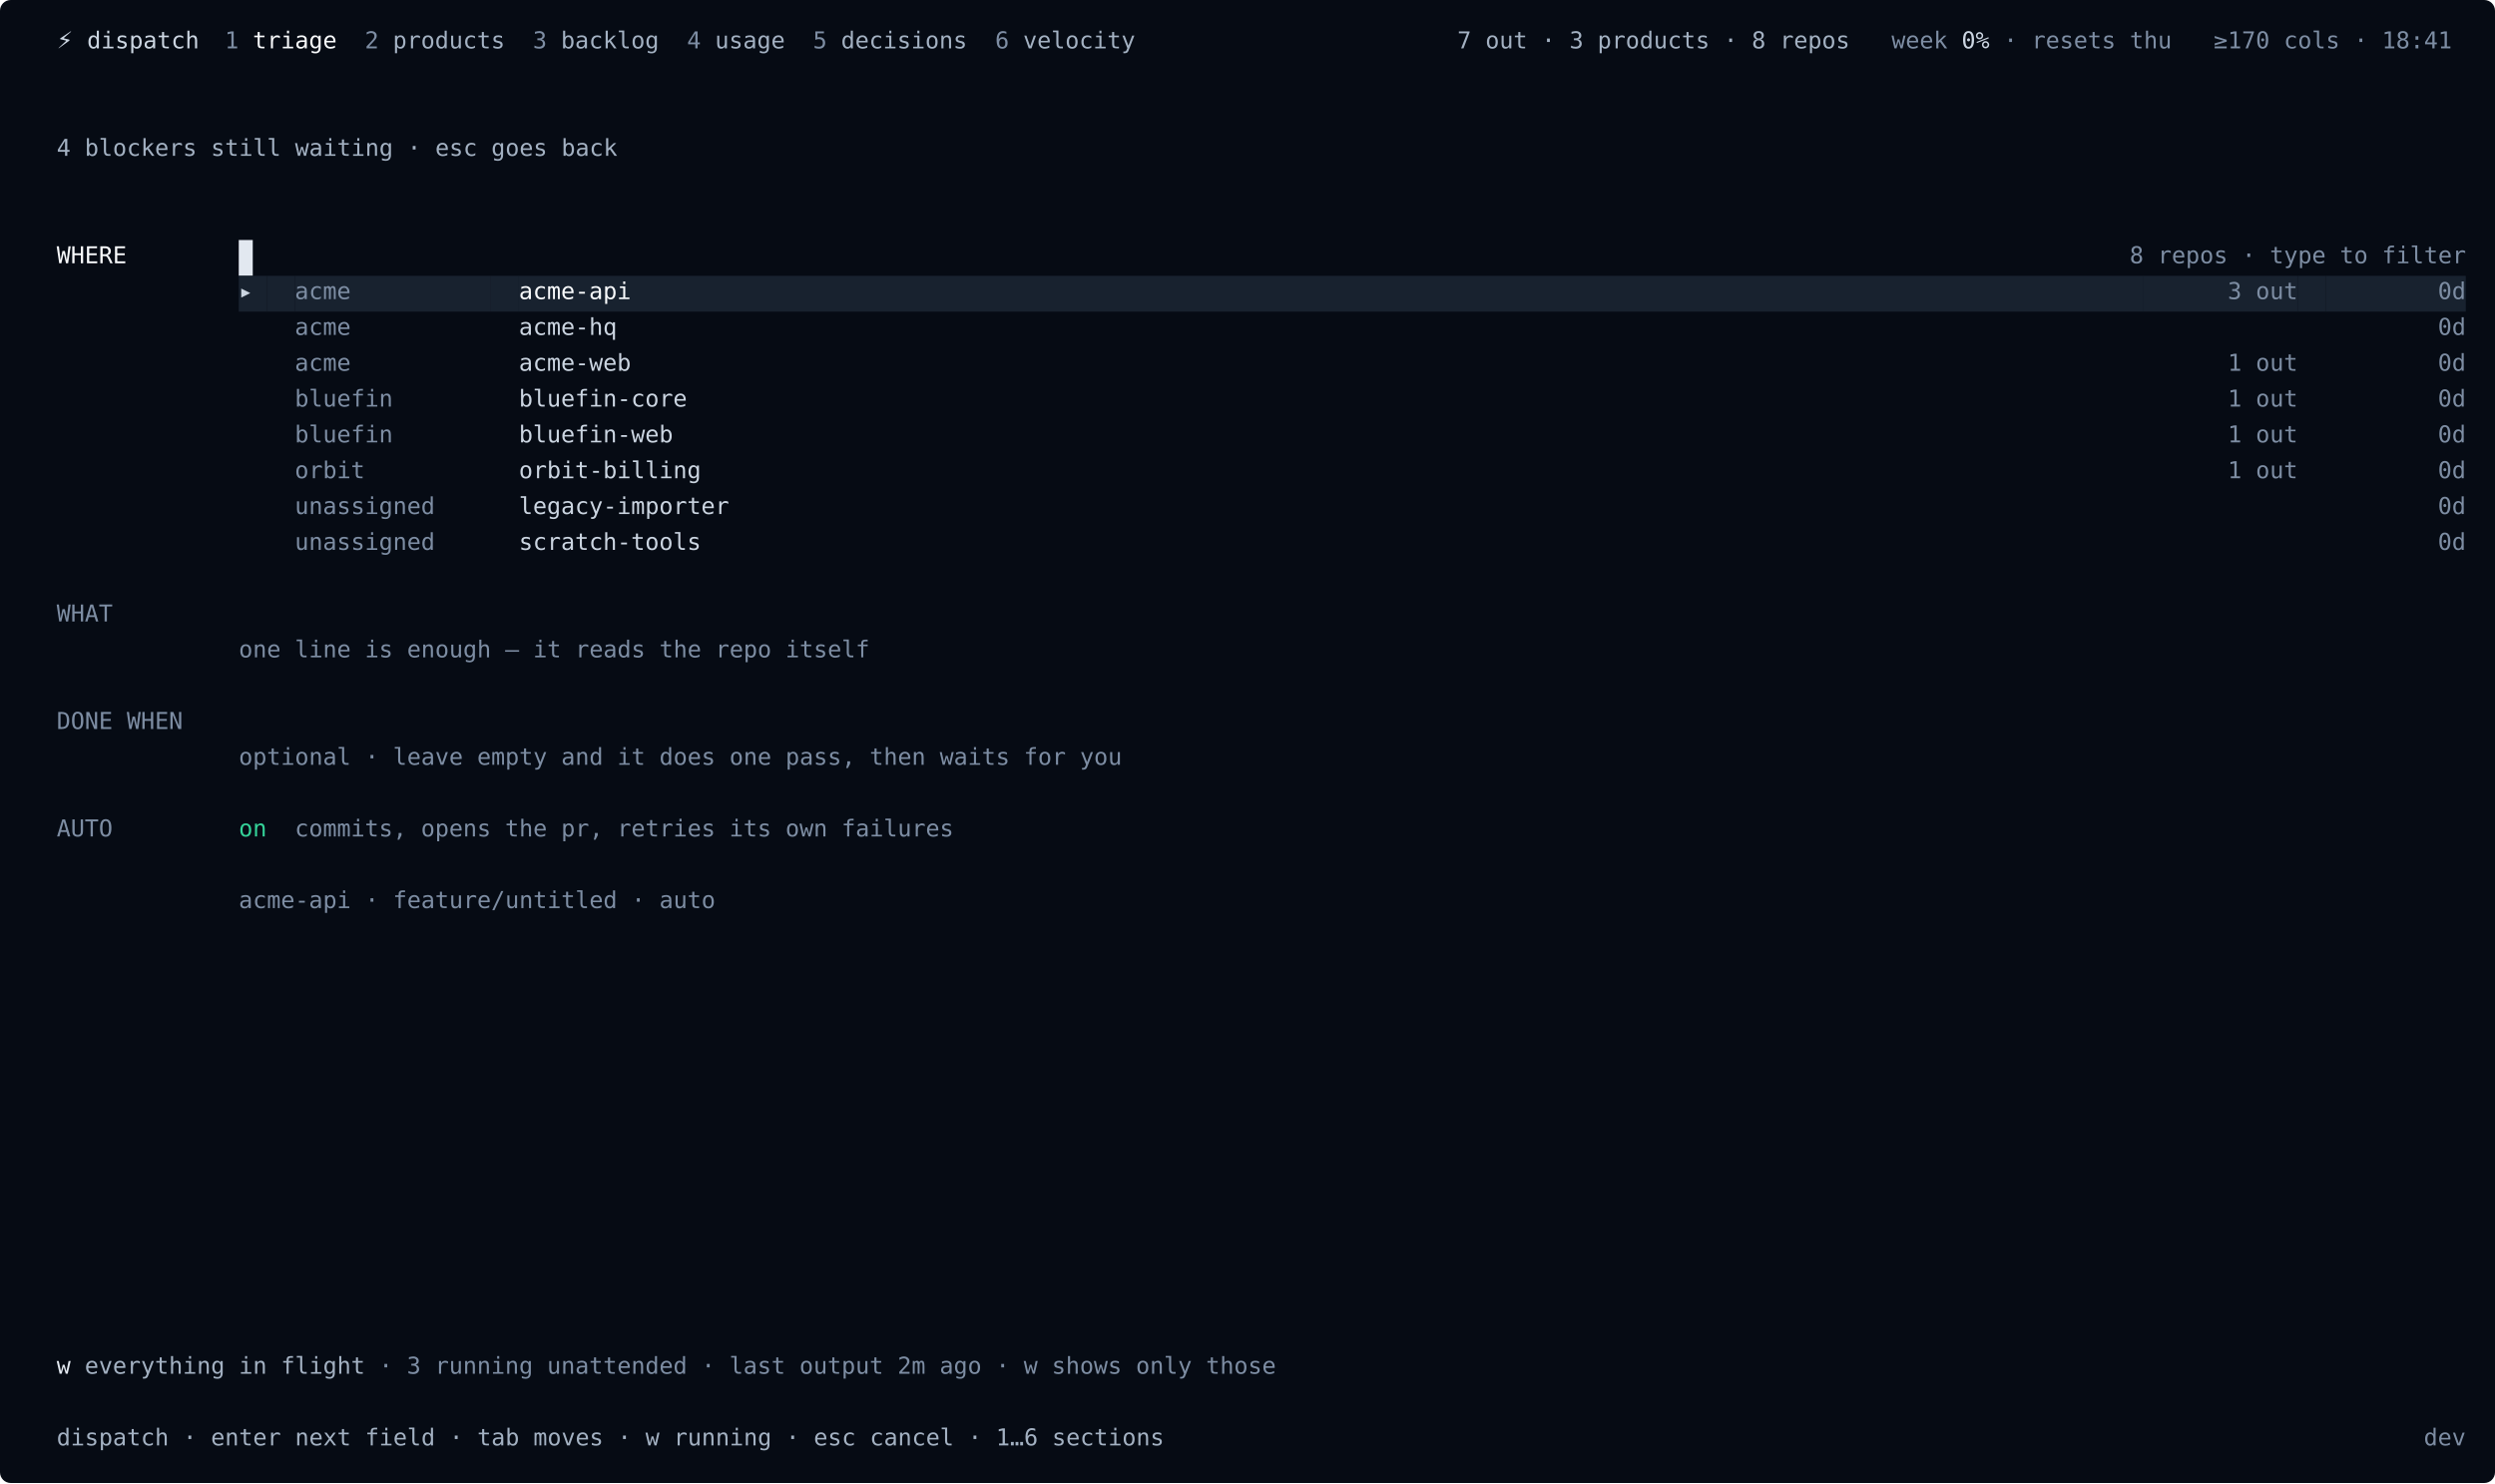
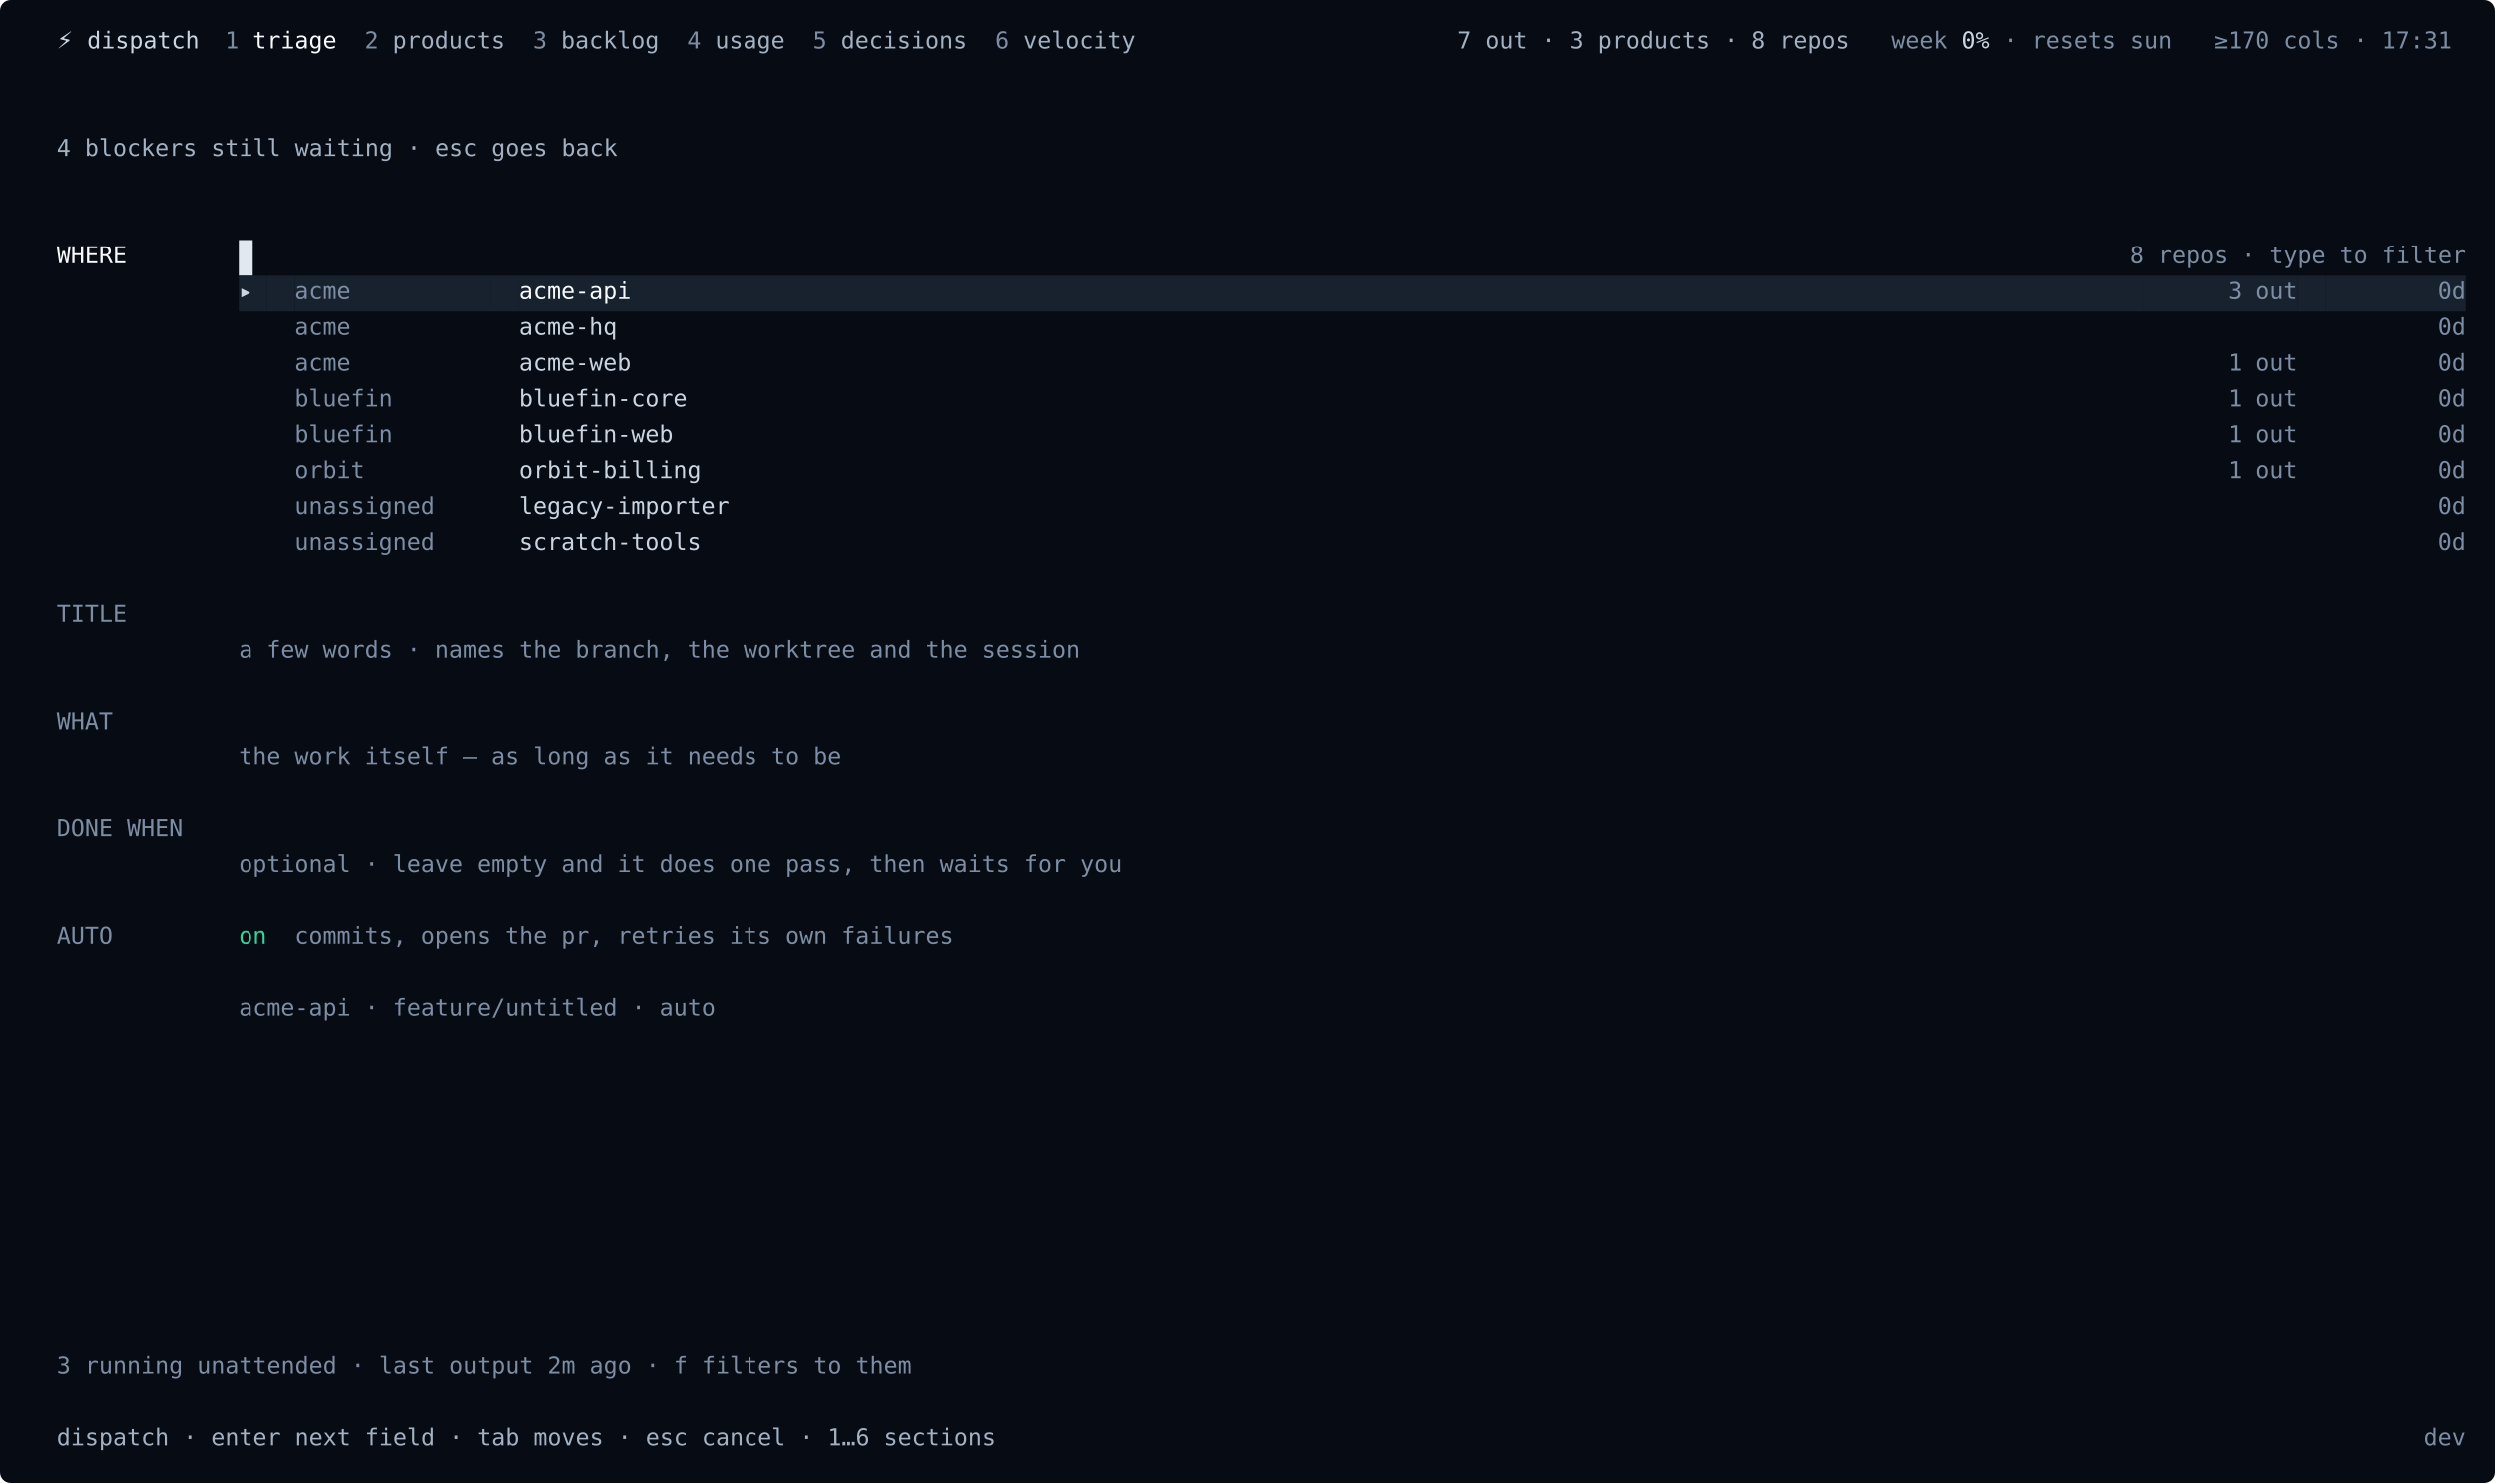
<svg xmlns="http://www.w3.org/2000/svg" width="1393" height="828" viewBox="0 0 1393 828" role="img" aria-label="Dispatching from the fleet">
  <rect width="1393" height="828" rx="6" fill="#060b14" />
  <g font-family="ui-monospace, SFMono-Regular, Menlo, Consolas, 'DejaVu Sans Mono', monospace" font-size="13.0" xml:space="preserve">
    <rect x="133.30" y="134.00" width="7.82" height="20.00" fill="#e2e8f0" />
    <rect x="133.30" y="154.00" width="15.64" height="20.00" fill="#18222f" />
    <rect x="148.94" y="154.00" width="15.64" height="20.00" fill="#18222f" />
    <rect x="164.58" y="154.00" width="109.48" height="20.00" fill="#18222f" />
    <rect x="274.06" y="154.00" width="15.64" height="20.00" fill="#18222f" />
    <rect x="289.70" y="154.00" width="907.12" height="20.00" fill="#18222f" />
    <rect x="1196.82" y="154.00" width="15.64" height="20.00" fill="#18222f" />
    <rect x="1212.46" y="154.00" width="70.38" height="20.00" fill="#18222f" />
    <rect x="1282.84" y="154.00" width="15.64" height="20.00" fill="#18222f" />
    <rect x="1298.48" y="154.00" width="78.20" height="20.00" fill="#18222f" />
    <text xml:space="preserve" y="27.00" fill="#e2e8f0">
      <tspan x="16.00">  </tspan>
      <tspan x="31.64" fill="#cbd5e1">⚡ dispatch</tspan>
      <tspan x="109.84">  </tspan>
      <tspan x="125.48" fill="#7d8da3">1 </tspan>
      <tspan x="141.12" fill="#f8fafc">triage</tspan>
      <tspan x="188.04">  </tspan>
      <tspan x="203.68" fill="#7d8da3">2 </tspan>
      <tspan x="219.32" fill="#a3b1c2">products</tspan>
      <tspan x="281.88">  </tspan>
      <tspan x="297.52" fill="#7d8da3">3 </tspan>
      <tspan x="313.16" fill="#a3b1c2">backlog</tspan>
      <tspan x="367.90">  </tspan>
      <tspan x="383.54" fill="#7d8da3">4 </tspan>
      <tspan x="399.18" fill="#a3b1c2">usage</tspan>
      <tspan x="438.28">  </tspan>
      <tspan x="453.92" fill="#7d8da3">5 </tspan>
      <tspan x="469.56" fill="#a3b1c2">decisions</tspan>
      <tspan x="539.94">  </tspan>
      <tspan x="555.58" fill="#7d8da3">6 </tspan>
      <tspan x="571.22" fill="#a3b1c2">velocity</tspan>
      <tspan x="633.78">                       </tspan>
      <tspan x="813.64" fill="#a3b1c2">7 out · 3 products · 8 repos</tspan>
      <tspan x="1032.60">   </tspan>
      <tspan x="1056.06" fill="#7d8da3">week </tspan>
      <tspan x="1095.16" fill="#cbd5e1">0%</tspan>
-       <tspan x="1110.80" fill="#7d8da3"> · resets thu</tspan>
+       <tspan x="1110.80" fill="#7d8da3"> · resets sun</tspan>
      <tspan x="1212.46">   </tspan>
-       <tspan x="1235.92" fill="#7d8da3">≥170 cols · 18:41</tspan>
+       <tspan x="1235.92" fill="#7d8da3">≥170 cols · 17:31</tspan>
    </text>
    <text xml:space="preserve" y="87.00" fill="#e2e8f0">
      <tspan x="16.00">  </tspan>
      <tspan x="31.64" fill="#a3b1c2">4 blockers still waiting · esc goes back</tspan>
    </text>
    <text xml:space="preserve" y="147.00" fill="#e2e8f0">
      <tspan x="16.00">  </tspan>
      <tspan x="31.64" fill="#f8fafc">WHERE      </tspan>
      <tspan x="117.66">  </tspan>
      <tspan x="133.30" fill="#060b14"> </tspan>
      <tspan x="141.12">                                                                                                                                      </tspan>
      <tspan x="1189.00" fill="#7d8da3">8 repos · type to filter</tspan>
    </text>
    <text xml:space="preserve" y="167.00" fill="#e2e8f0">
      <tspan x="16.00">               </tspan>
      <tspan x="133.30" fill="#cbd5e1">▸ </tspan>
      <tspan x="148.94">  </tspan>
      <tspan x="164.58" fill="#7d8da3">acme          </tspan>
      <tspan x="274.06">  </tspan>
      <tspan x="289.70" fill="#f8fafc">acme-api                                                                                                            </tspan>
      <tspan x="1196.82">  </tspan>
      <tspan x="1212.46" fill="#7d8da3">    3 out</tspan>
      <tspan x="1282.84">  </tspan>
      <tspan x="1298.48" fill="#7d8da3">        0d</tspan>
    </text>
    <text xml:space="preserve" y="187.00" fill="#e2e8f0">
      <tspan x="16.00">               </tspan>
      <tspan x="133.30" fill="#cbd5e1">  </tspan>
      <tspan x="148.94">  </tspan>
      <tspan x="164.58" fill="#7d8da3">acme          </tspan>
      <tspan x="274.06">  </tspan>
      <tspan x="289.70" fill="#cbd5e1">acme-hq                                                                                                             </tspan>
      <tspan x="1196.82">  </tspan>
      <tspan x="1212.46" fill="#7d8da3">         </tspan>
      <tspan x="1282.84">  </tspan>
      <tspan x="1298.48" fill="#7d8da3">        0d</tspan>
    </text>
    <text xml:space="preserve" y="207.00" fill="#e2e8f0">
      <tspan x="16.00">               </tspan>
      <tspan x="133.30" fill="#cbd5e1">  </tspan>
      <tspan x="148.94">  </tspan>
      <tspan x="164.58" fill="#7d8da3">acme          </tspan>
      <tspan x="274.06">  </tspan>
      <tspan x="289.70" fill="#cbd5e1">acme-web                                                                                                            </tspan>
      <tspan x="1196.82">  </tspan>
      <tspan x="1212.46" fill="#7d8da3">    1 out</tspan>
      <tspan x="1282.84">  </tspan>
      <tspan x="1298.48" fill="#7d8da3">        0d</tspan>
    </text>
    <text xml:space="preserve" y="227.00" fill="#e2e8f0">
      <tspan x="16.00">               </tspan>
      <tspan x="133.30" fill="#cbd5e1">  </tspan>
      <tspan x="148.94">  </tspan>
      <tspan x="164.58" fill="#7d8da3">bluefin       </tspan>
      <tspan x="274.06">  </tspan>
      <tspan x="289.70" fill="#cbd5e1">bluefin-core                                                                                                        </tspan>
      <tspan x="1196.82">  </tspan>
      <tspan x="1212.46" fill="#7d8da3">    1 out</tspan>
      <tspan x="1282.84">  </tspan>
      <tspan x="1298.48" fill="#7d8da3">        0d</tspan>
    </text>
    <text xml:space="preserve" y="247.00" fill="#e2e8f0">
      <tspan x="16.00">               </tspan>
      <tspan x="133.30" fill="#cbd5e1">  </tspan>
      <tspan x="148.94">  </tspan>
      <tspan x="164.58" fill="#7d8da3">bluefin       </tspan>
      <tspan x="274.06">  </tspan>
      <tspan x="289.70" fill="#cbd5e1">bluefin-web                                                                                                         </tspan>
      <tspan x="1196.82">  </tspan>
      <tspan x="1212.46" fill="#7d8da3">    1 out</tspan>
      <tspan x="1282.84">  </tspan>
      <tspan x="1298.48" fill="#7d8da3">        0d</tspan>
    </text>
    <text xml:space="preserve" y="267.00" fill="#e2e8f0">
      <tspan x="16.00">               </tspan>
      <tspan x="133.30" fill="#cbd5e1">  </tspan>
      <tspan x="148.94">  </tspan>
      <tspan x="164.58" fill="#7d8da3">orbit         </tspan>
      <tspan x="274.06">  </tspan>
      <tspan x="289.70" fill="#cbd5e1">orbit-billing                                                                                                       </tspan>
      <tspan x="1196.82">  </tspan>
      <tspan x="1212.46" fill="#7d8da3">    1 out</tspan>
      <tspan x="1282.84">  </tspan>
      <tspan x="1298.48" fill="#7d8da3">        0d</tspan>
    </text>
    <text xml:space="preserve" y="287.00" fill="#e2e8f0">
      <tspan x="16.00">               </tspan>
      <tspan x="133.30" fill="#cbd5e1">  </tspan>
      <tspan x="148.94">  </tspan>
      <tspan x="164.58" fill="#7d8da3">unassigned    </tspan>
      <tspan x="274.06">  </tspan>
      <tspan x="289.70" fill="#cbd5e1">legacy-importer                                                                                                     </tspan>
      <tspan x="1196.82">  </tspan>
      <tspan x="1212.46" fill="#7d8da3">         </tspan>
      <tspan x="1282.84">  </tspan>
      <tspan x="1298.48" fill="#7d8da3">        0d</tspan>
    </text>
    <text xml:space="preserve" y="307.00" fill="#e2e8f0">
      <tspan x="16.00">               </tspan>
      <tspan x="133.30" fill="#cbd5e1">  </tspan>
      <tspan x="148.94">  </tspan>
      <tspan x="164.58" fill="#7d8da3">unassigned    </tspan>
      <tspan x="274.06">  </tspan>
      <tspan x="289.70" fill="#cbd5e1">scratch-tools                                                                                                       </tspan>
      <tspan x="1196.82">  </tspan>
      <tspan x="1212.46" fill="#7d8da3">         </tspan>
      <tspan x="1282.84">  </tspan>
      <tspan x="1298.48" fill="#7d8da3">        0d</tspan>
    </text>
    <text xml:space="preserve" y="347.00" fill="#e2e8f0">
      <tspan x="16.00">  </tspan>
-       <tspan x="31.64" fill="#7d8da3">WHAT       </tspan>
+       <tspan x="31.64" fill="#7d8da3">TITLE      </tspan>
    </text>
    <text xml:space="preserve" y="367.00" fill="#e2e8f0">
      <tspan x="16.00">               </tspan>
-       <tspan x="133.30" fill="#7d8da3">one line is enough — it reads the repo itself</tspan>
+       <tspan x="133.30" fill="#7d8da3">a few words · names the branch, the worktree and the session</tspan>
    </text>
    <text xml:space="preserve" y="407.00" fill="#e2e8f0">
      <tspan x="16.00">  </tspan>
-       <tspan x="31.64" fill="#7d8da3">DONE WHEN  </tspan>
+       <tspan x="31.64" fill="#7d8da3">WHAT       </tspan>
    </text>
    <text xml:space="preserve" y="427.00" fill="#e2e8f0">
      <tspan x="16.00">               </tspan>
+       <tspan x="133.30" fill="#7d8da3">the work itself — as long as it needs to be</tspan>
+     </text>
+     <text xml:space="preserve" y="467.00" fill="#e2e8f0">
+       <tspan x="16.00">  </tspan>
+       <tspan x="31.64" fill="#7d8da3">DONE WHEN  </tspan>
+     </text>
+     <text xml:space="preserve" y="487.00" fill="#e2e8f0">
+       <tspan x="16.00">               </tspan>
      <tspan x="133.30" fill="#7d8da3">optional · leave empty and it does one pass, then waits for you</tspan>
    </text>
-     <text xml:space="preserve" y="467.00" fill="#e2e8f0">
+     <text xml:space="preserve" y="527.00" fill="#e2e8f0">
      <tspan x="16.00">  </tspan>
      <tspan x="31.64" fill="#7d8da3">AUTO       </tspan>
      <tspan x="117.66">  </tspan>
      <tspan x="133.30" fill="#34d399">on</tspan>
      <tspan x="148.94">  </tspan>
      <tspan x="164.58" fill="#7d8da3">commits, opens the pr, retries its own failures</tspan>
    </text>
-     <text xml:space="preserve" y="507.00" fill="#e2e8f0">
+     <text xml:space="preserve" y="567.00" fill="#e2e8f0">
      <tspan x="16.00">               </tspan>
      <tspan x="133.30" fill="#7d8da3">acme-api · feature/untitled · auto</tspan>
    </text>
    <text xml:space="preserve" y="767.00" fill="#e2e8f0">
      <tspan x="16.00">  </tspan>
-       <tspan x="31.64">w</tspan>
-       <tspan x="39.46"> </tspan>
-       <tspan x="47.28" fill="#a3b1c2">everything in flight</tspan>
-       <tspan x="203.68"> </tspan>
-       <tspan x="211.50" fill="#7d8da3">· 3 running unattended · last output 2m ago · w shows only those</tspan>
+       <tspan x="31.64" fill="#7d8da3">3 running unattended · last output 2m ago · f filters to them</tspan>
    </text>
    <text xml:space="preserve" y="807.00" fill="#e2e8f0">
      <tspan x="16.00">  </tspan>
-       <tspan x="31.64" fill="#a3b1c2">dispatch · enter next field · tab moves · w running · esc cancel · 1…6 sections</tspan>
-       <tspan x="649.42">                                                                                          </tspan>
+       <tspan x="31.64" fill="#a3b1c2">dispatch · enter next field · tab moves · esc cancel · 1…6 sections</tspan>
+       <tspan x="555.58">                                                                                                      </tspan>
      <tspan x="1353.22" fill="#7d8da3">dev</tspan>
    </text>
  </g>
</svg>
